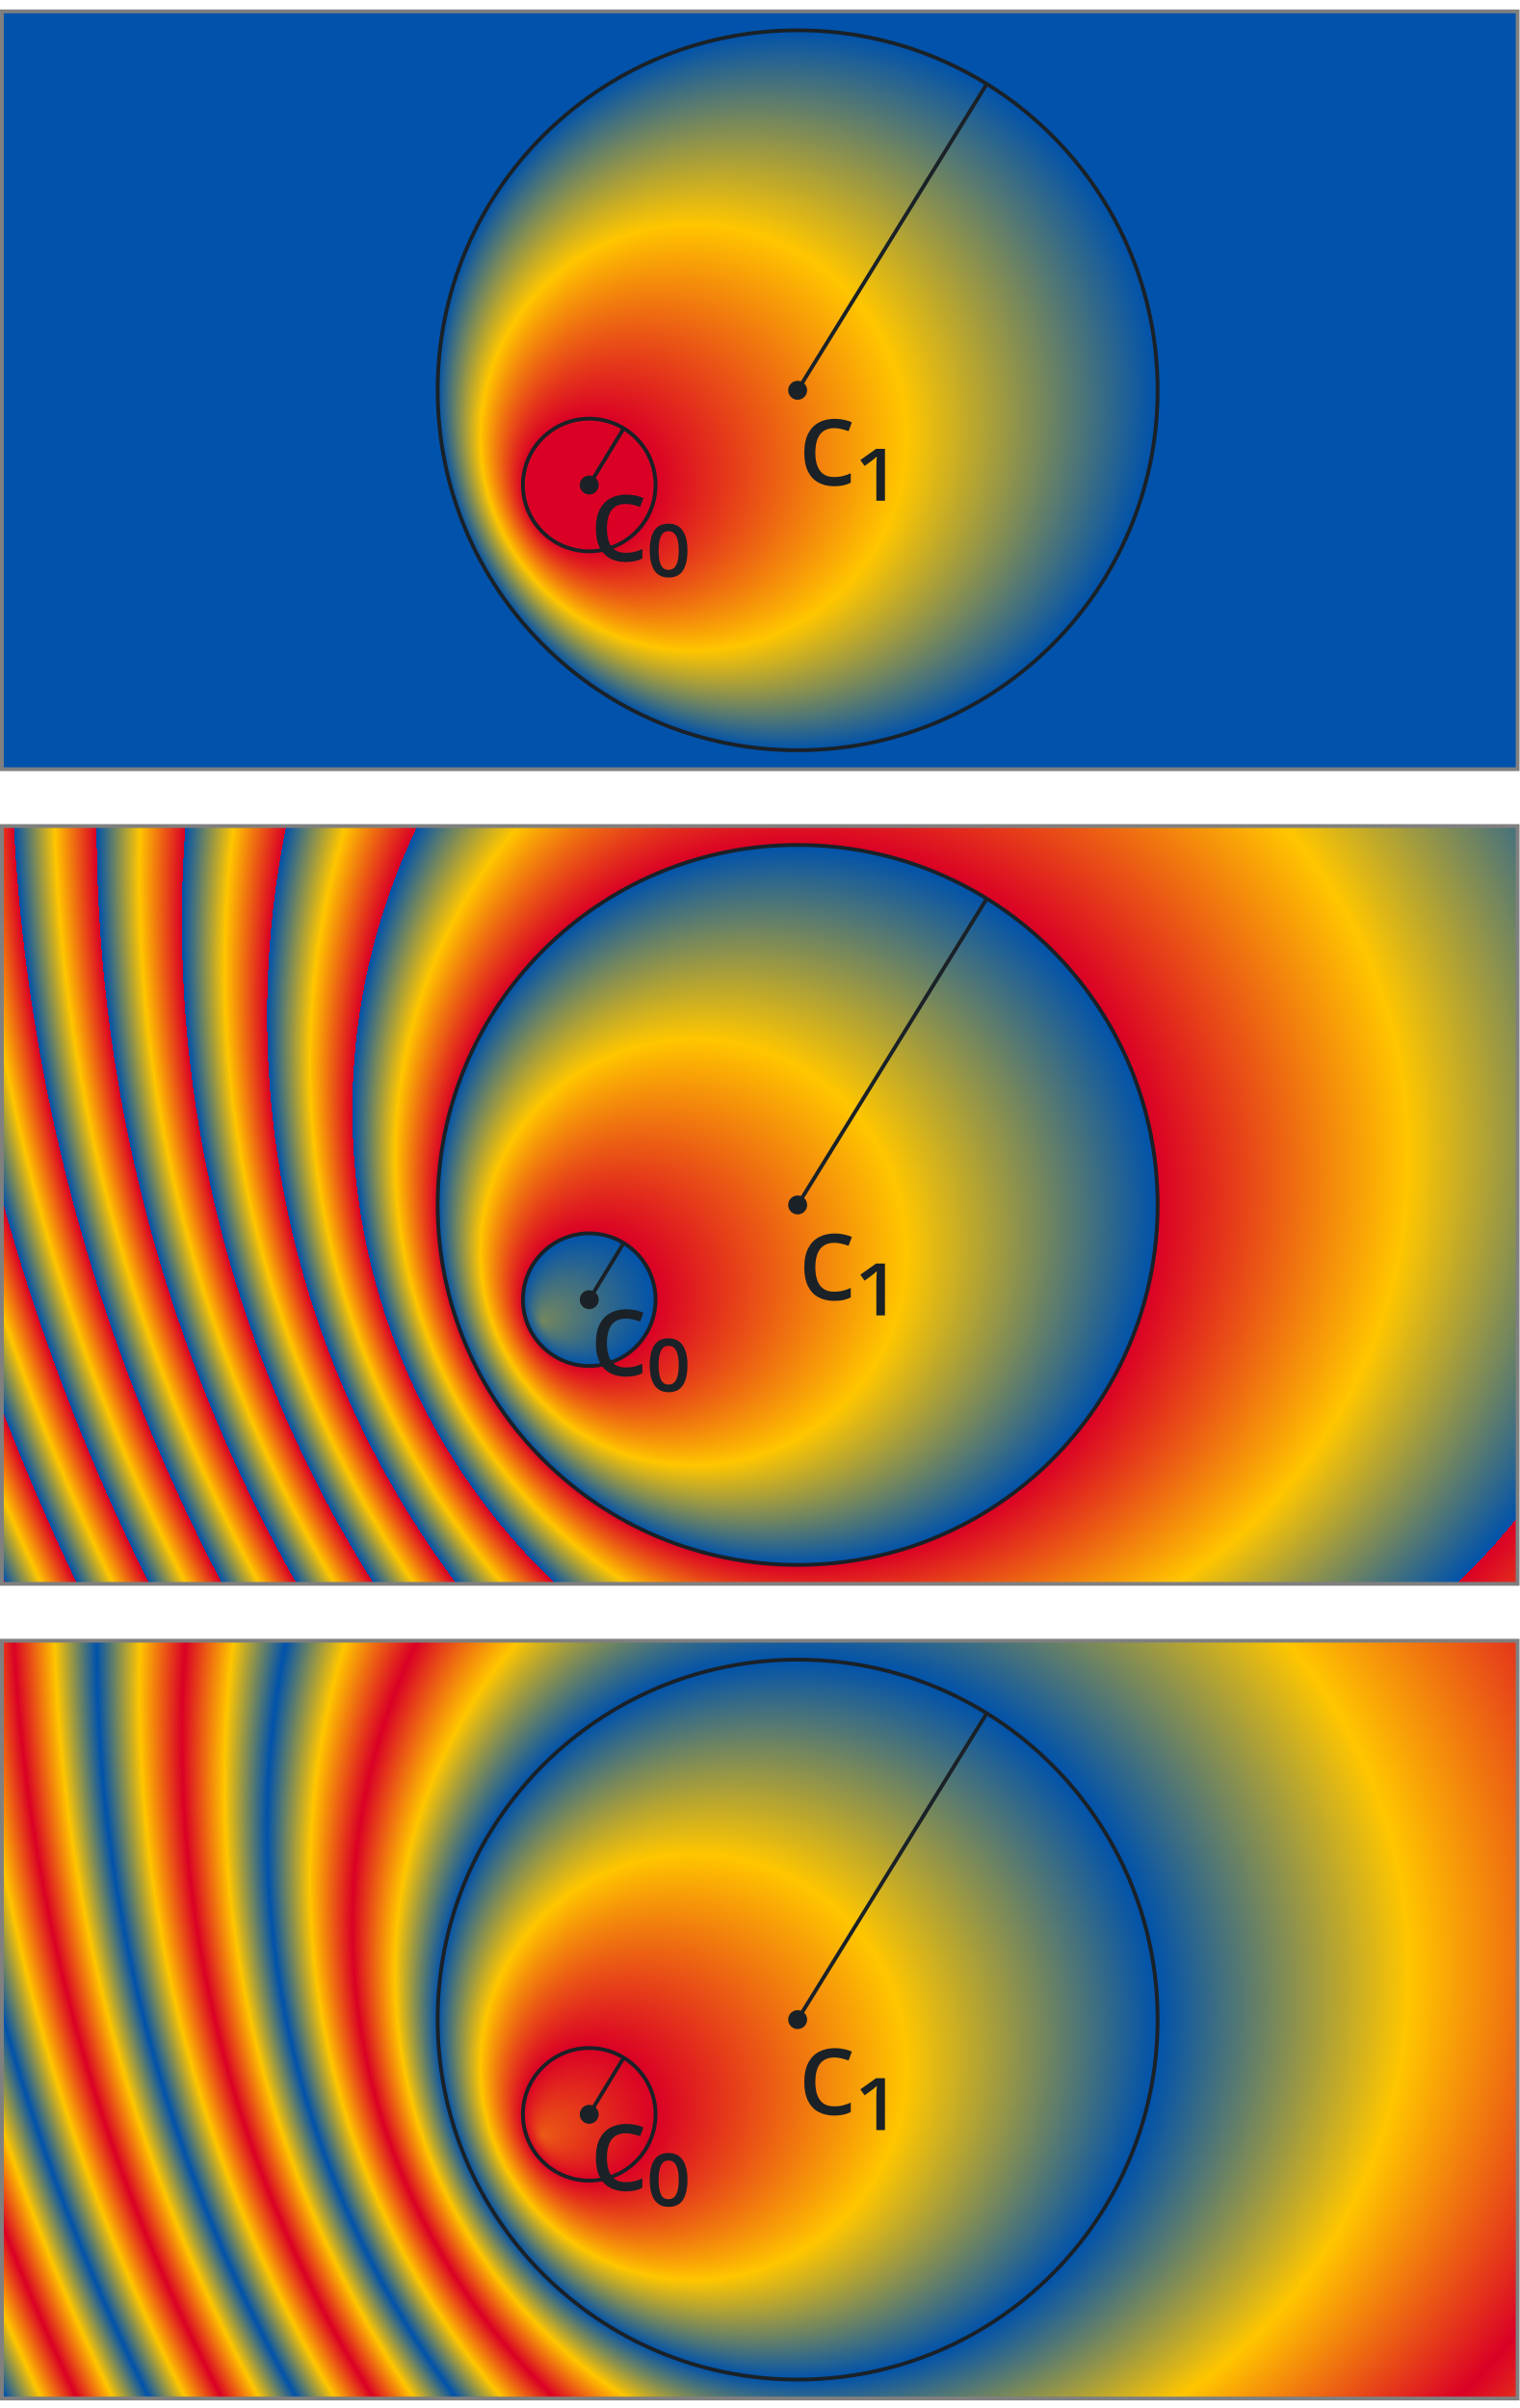
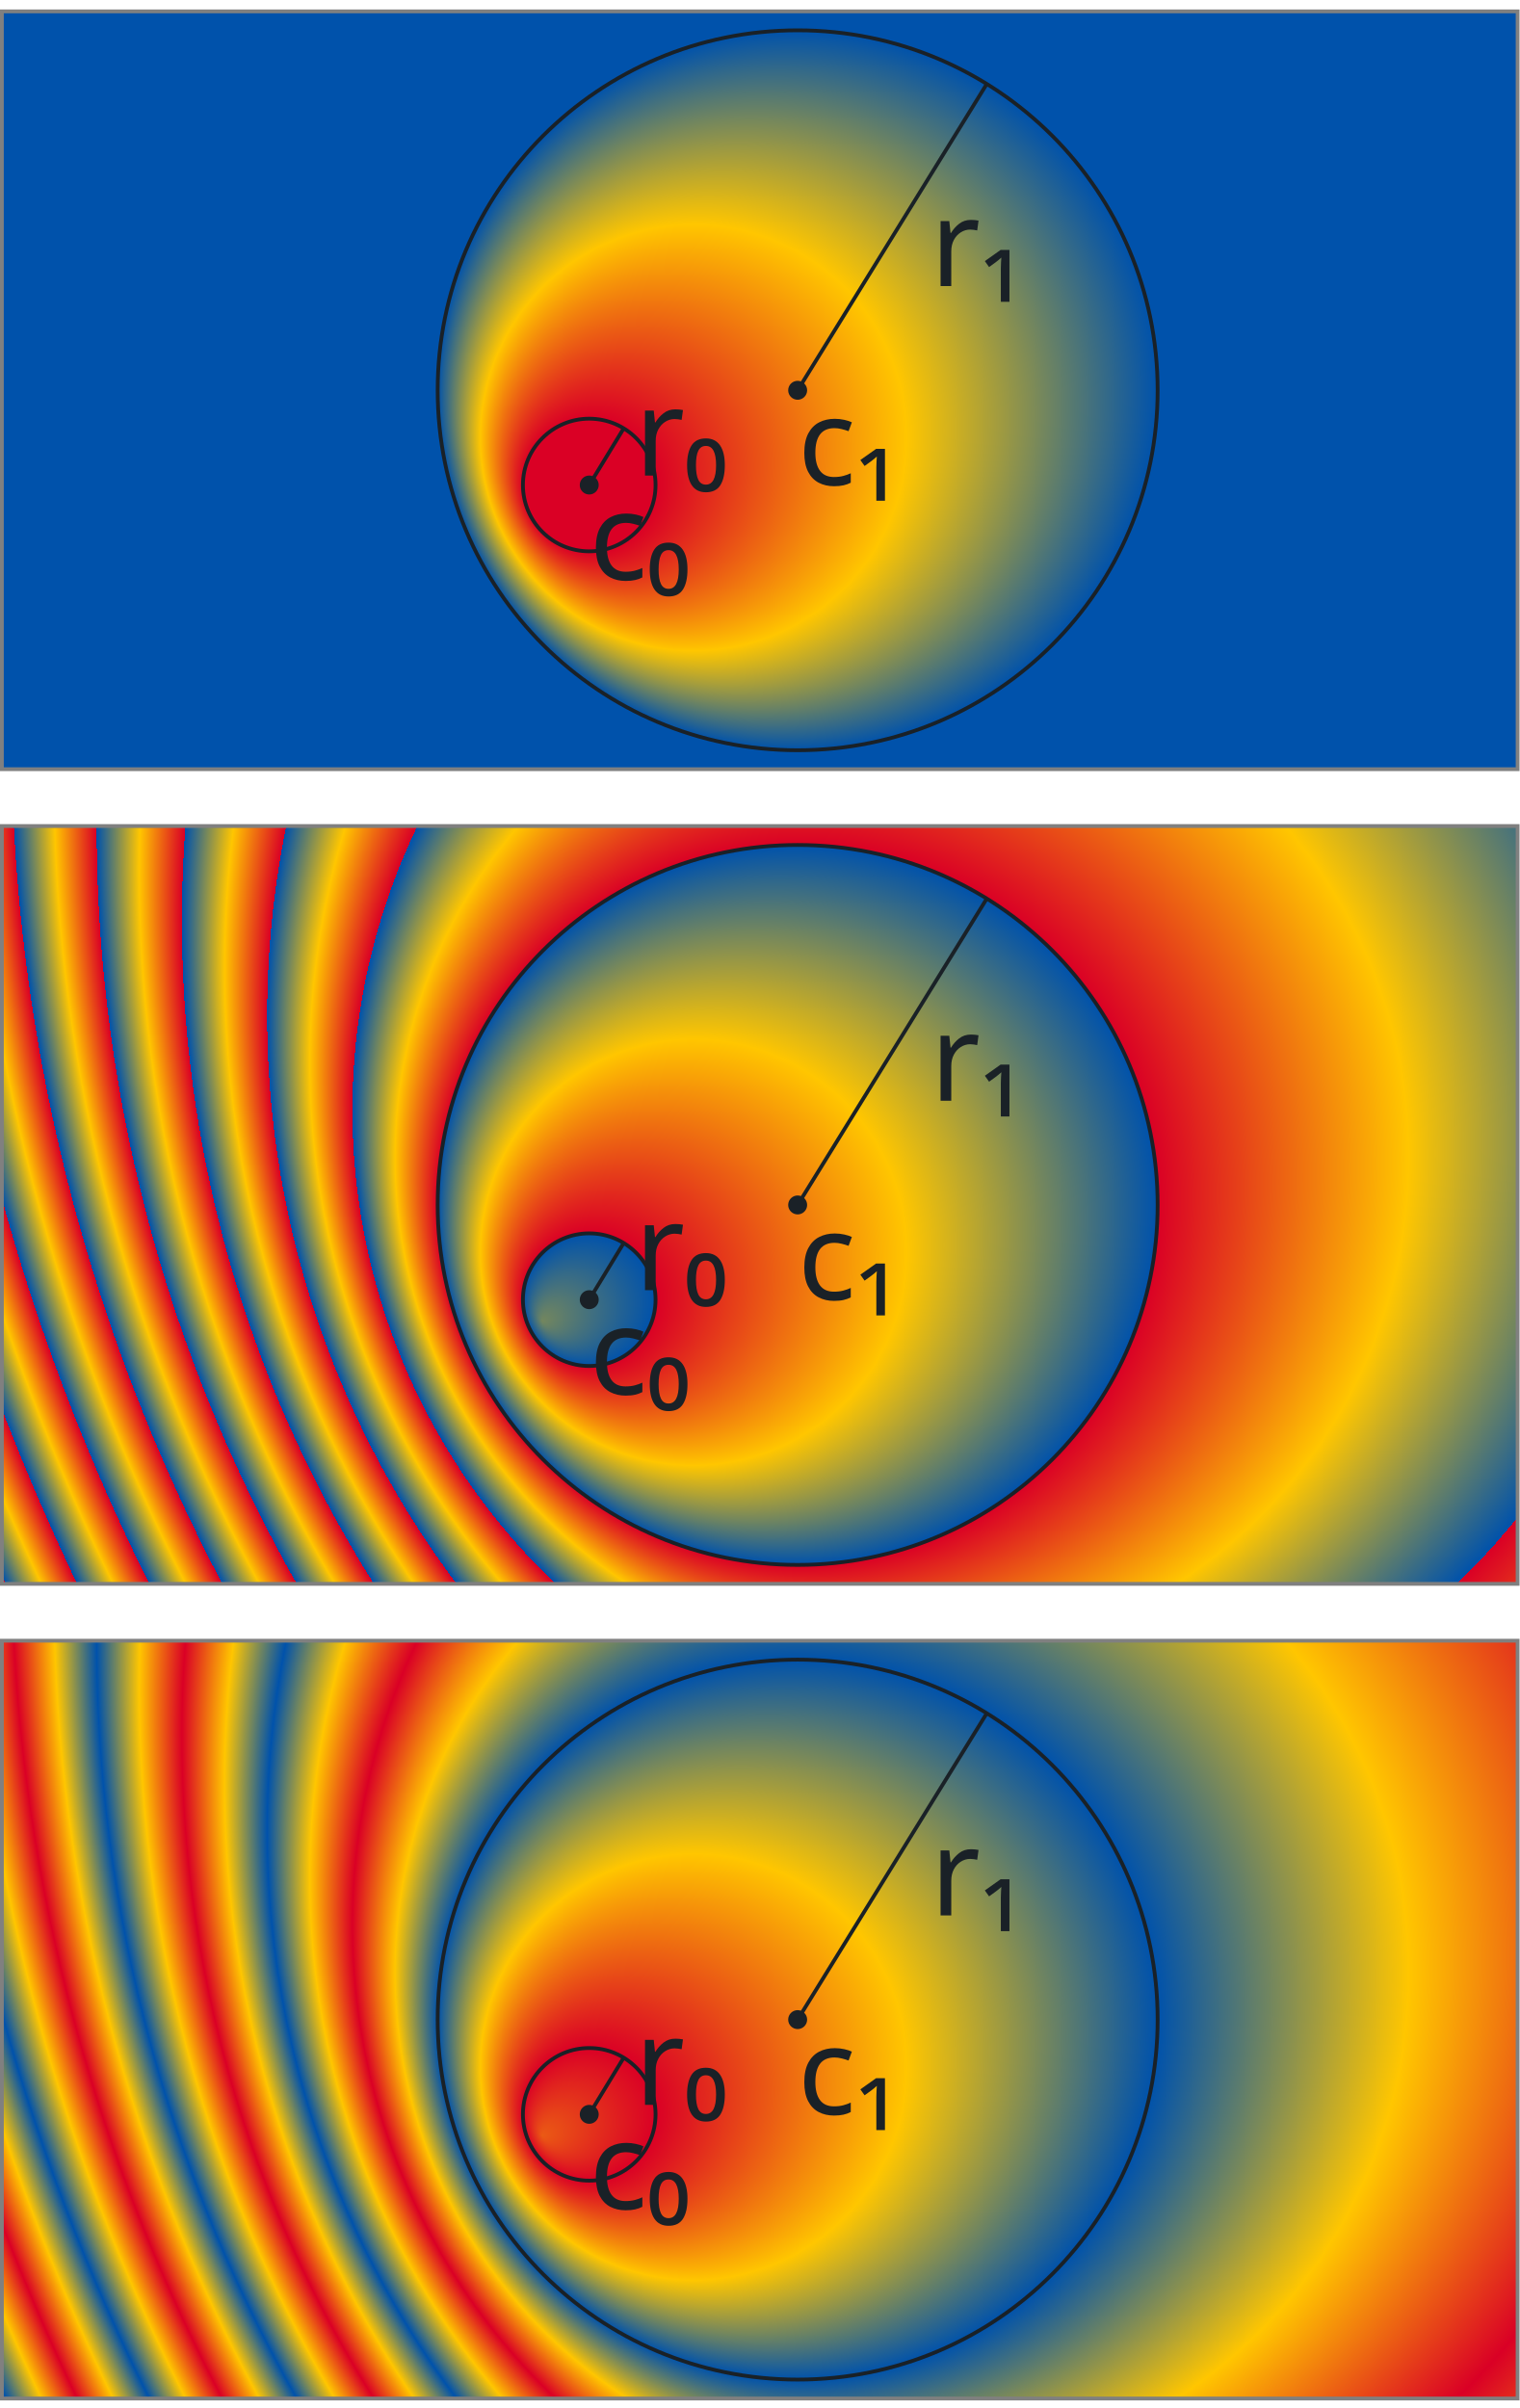
<svg xmlns="http://www.w3.org/2000/svg" viewBox="-301 -206 802 1271">
  <style>
-     .label { font-size: 64px; font-family: sans-serif; stroke-width: 0; stroke: black; fill: #1a2127; }
+     .label { font-size: 64px; font-family: Calibri, sans-serif; stroke-width: 0; stroke: black; fill: #1a2127; }
  </style>
  <defs>
    <radialGradient id="radgrad-pad" gradientUnits="userSpaceOnUse" fx="10" fy="50" fr="35" cx="120" cy="0" r="190" spreadMethod="pad">
      <stop offset="0%" stop-color="#DA0025" />
      <stop offset="50%" stop-color="#FFC600" />
      <stop offset="100%" stop-color="#0052AB" />
    </radialGradient>
    <radialGradient id="radgrad-repeat" gradientUnits="userSpaceOnUse" fx="10" fy="50" fr="35" cx="120" cy="0" r="190" spreadMethod="repeat">
      <stop offset="0%" stop-color="#DA0025" />
      <stop offset="50%" stop-color="#FFC600" />
      <stop offset="100%" stop-color="#0052AB" />
    </radialGradient>
    <radialGradient id="radgrad-reflect" gradientUnits="userSpaceOnUse" fx="10" fy="50" fr="35" cx="120" cy="0" r="190" spreadMethod="reflect">
      <stop offset="0%" stop-color="#DA0025" />
      <stop offset="50%" stop-color="#FFC600" />
      <stop offset="100%" stop-color="#0052AB" />
    </radialGradient>
    <rect id="filled-rect" x="-300" y="-200" width="800" height="400" stroke-width="2" stroke="gray" />
  </defs>
  <use href="#filled-rect" fill="url(#radgrad-pad)" />
  <g id="points" fill="none" stroke-width="2" stroke="#1a2127">
    <circle cx="10" cy="50" r="35" />
    <circle cx="10" cy="50" r="4" fill="#1a2127" />
    <line x1="10" y1="50" x2="28.386" y2="19.781" />
+     <text class="label" x="10" y="100">c₀</text>
+     <text class="label" x="34" y="45">r₀</text>
    <circle cx="120" cy="0" r="190" />
    <circle cx="120" cy="0" r="4" fill="#1a2127" />
    <line x1="120" y1="0" x2="219.779" y2="-161.619" />
-     <text class="label" x="10" y="90">c₀</text>
    <text class="label" x="120" y="50">c₁</text>
+     <text class="label" x="190" y="-55">r₁</text>
  </g>
  <g transform="translate(0, 430)">
    <use href="#filled-rect" fill="url(#radgrad-repeat)" />
    <use href="#points" />
  </g>
  <g transform="translate(0, 860)">
    <use href="#filled-rect" fill="url(#radgrad-reflect)" />
    <use href="#points" />
  </g>
</svg>
